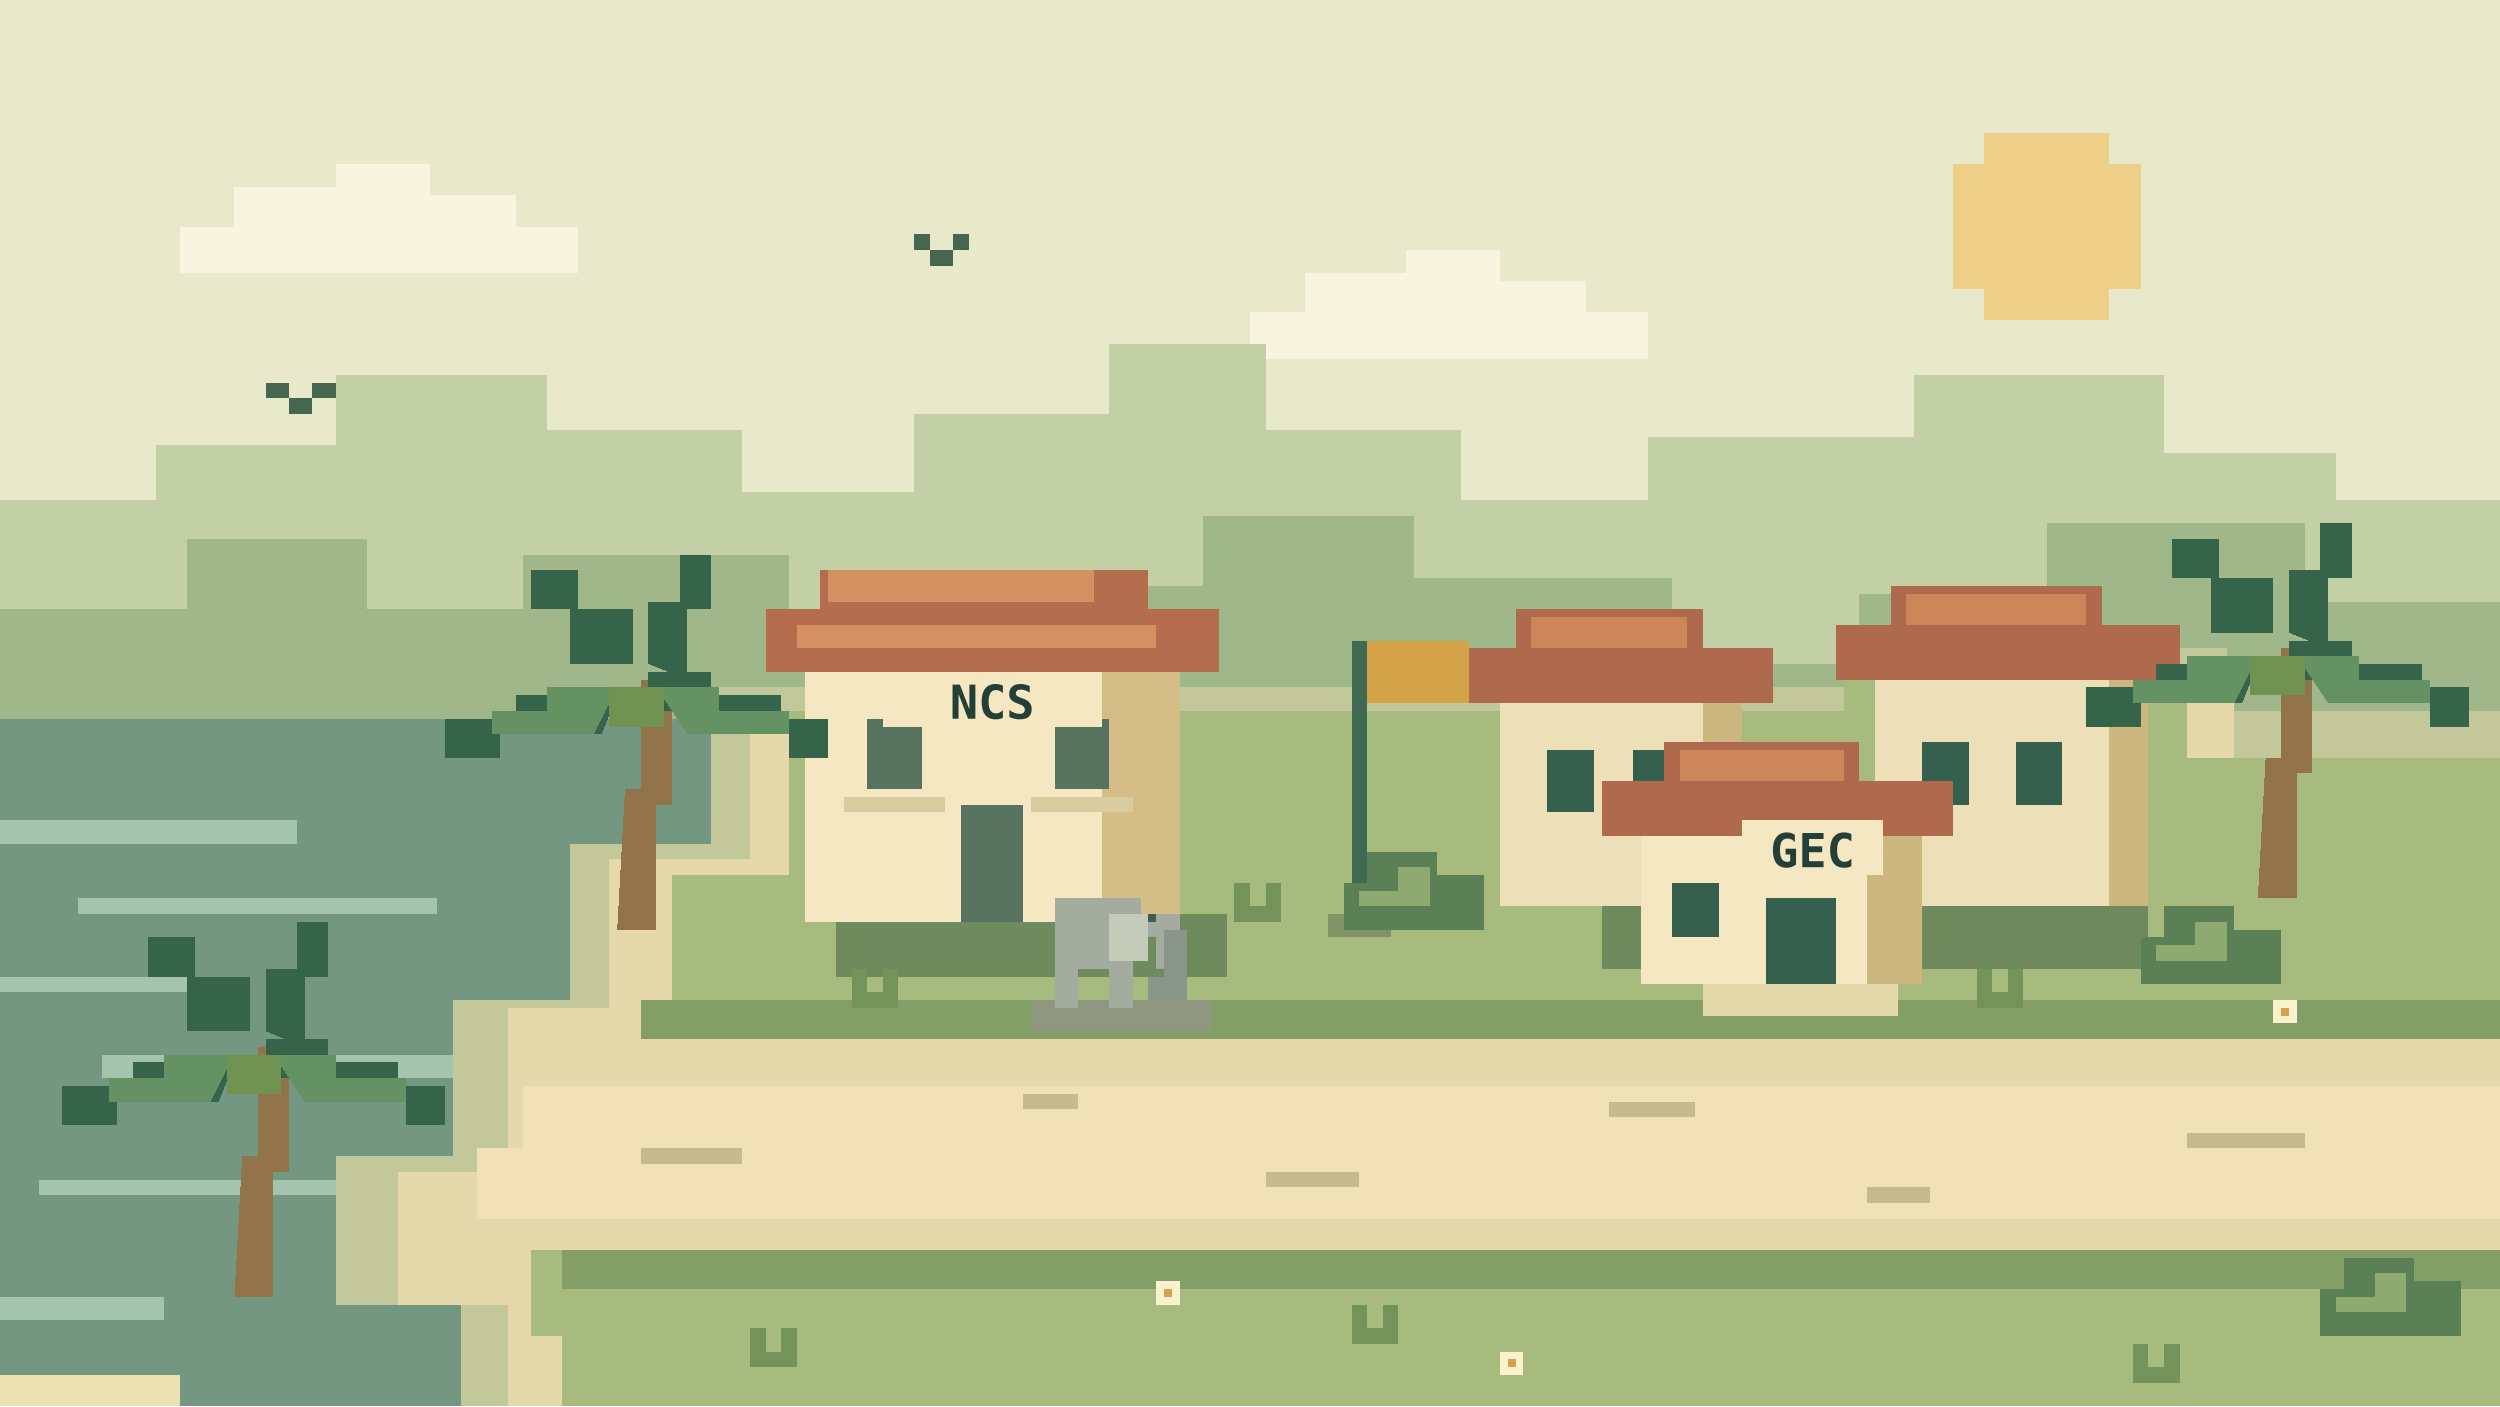
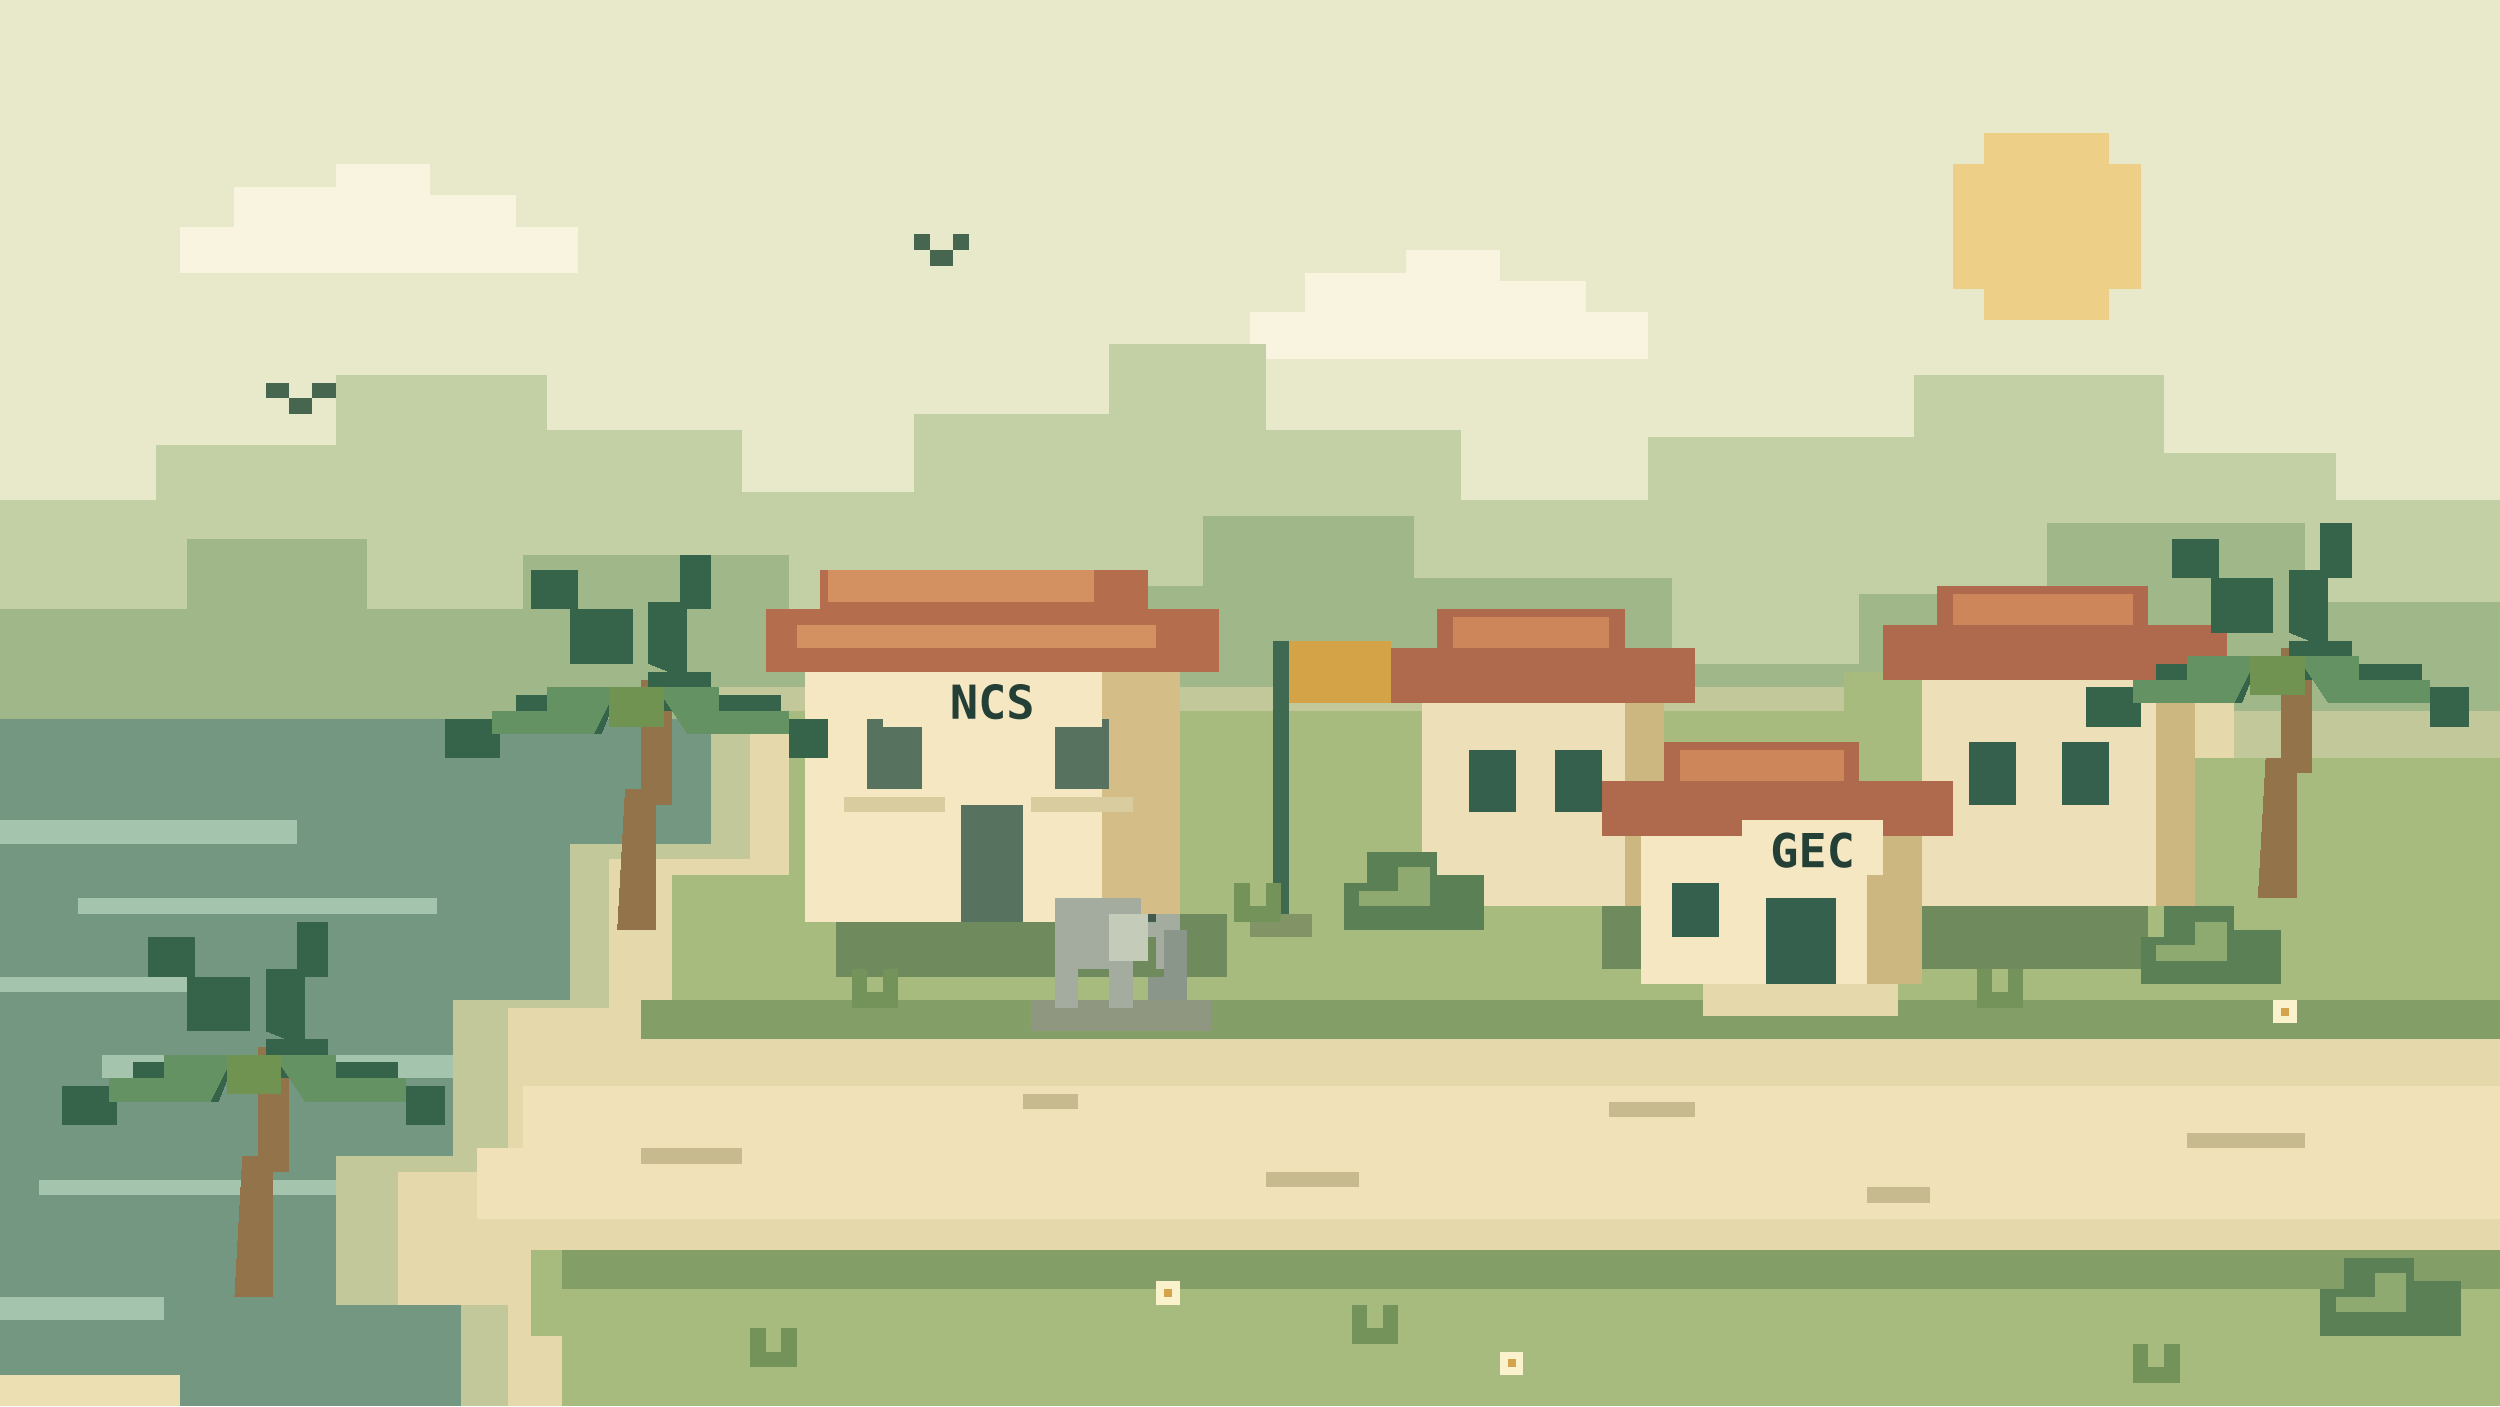
<svg xmlns="http://www.w3.org/2000/svg" width="320" height="180" viewBox="0 0 320 180" shape-rendering="crispEdges">
  <defs>
    <g id="palm">
      <path d="M-2 0h5v-16h2v-16h-4v14h-2z" fill="#92734a" />
      <path d="M-2-30h-13v3h-9v5h7v-3h13zm4-3h8v3h9v3h6v5h-5v-3h-11v-3H2zm0-1v-8h4v-6h4v7H7v9zm-2 0v-7h-7v-5h-6v5h5v7z" fill="#36644b" />
      <path d="M-2-31h-9v3h-7v3h13zm5 0h8v3h9v3H7z" fill="#659263" />
      <path d="M-3-31h7v5h-7z" fill="#719351" />
    </g>
    <g id="shrub">
      <path d="M-10 0v-6h3v-4h9v3h6v7z" fill="#5c8055" />
      <path d="M-8-5h5v-3h4v5h-9z" fill="#8eaa70" />
    </g>
    <g id="cloud" fill="#f8f4df">
      <path d="M0 8h7V3h13V0h12v4h11v4h8v6H0z" />
    </g>
    <g id="grass" fill="#73935a">
      <path d="M0 0h2v3h2V0h2v5H0z" />
    </g>
  </defs>
  <path fill="#e8e9cb" d="M0 0h320v180H0z" />
  <path fill="#edcf87" d="M254 17h16v4h4v16h-4v4h-16v-4h-4V21h4z" />
  <use href="#cloud" x="23" y="21" />
  <use href="#cloud" x="160" y="32" />
  <path fill="#c3d0a6" d="M0 64h20v-7h23v-9h27v7h25v8h22v-10h25v-9h20v11h25v9h24v-8h34v-8h32v10h22v6h21v41H0z" />
  <path fill="#a0b78a" d="M0 78h24v-9h23v9h20v-7h34v12h29v-8h24v-9h27v8h33v11h24v-9h24v-9h33v10h25v38H0z" />
  <path fill="#739780" d="M0 92h320v88H0z" />
  <path fill="#a4c4ae" d="M0 105h38v3H0zm10 10h46v2H10zm-10 10h27v2H0zm13 10h49v3H13zm-8 16h41v2H5zm-5 15h21v3H0z" />
  <path fill="#c2c899" d="M91 88h151v-5h43v8h35v89H59v-13H43v-19h15v-20h15v-20h18z" />
  <path fill="#e5d8aa" d="M96 93h144v-5h46v9h34v83H65v-13H51v-17h14v-21h13v-19h18z" />
  <path fill="#a7bb7f" d="M101 91h135v-5h44v11h40v33H86v-18h15zm-33 69h252v20H72v-9h-4z" />
  <path fill="#839f67" d="M86 128h234v5H82v-5zm-14 32h248v5H72z" />
  <path fill="#f0e1b9" d="M67 139h253v17H61v-9h6z" />
  <path fill="#c6ba8e" d="M82 147h13v2H82zm49-7h7v2h-7zm31 10h12v2h-12zm44-9h11v2h-11zm33 11h8v2h-8zm41-7h15v2h-15z" />
  <path fill="#6f8b5d" d="M107 117h50v8h-50zm98-2h70v9h-70z" />
  <path fill="#f4e7c2" d="M103 84h48v34h-48z" />
  <path fill="#d5bd88" d="M141 84h10v34h-10z" />
  <path fill="#b46e4e" d="M98 83v-5h7v-5h42v5h9v8h-58z" />
  <path fill="#d39162" d="M106 73h34v4h-34zm-4 7h46v3h-46z" />
  <path fill="#577360" d="M111 92h7v9h-7zm24 0h7v9h-7zm-12 11h8v15h-8z" />
  <path fill="#d9cc9f" d="M108 102h13v2h-13zm24 0h13v2h-13z" />
  <g id="gec-campus">
-     <g id="gec-west">
+     <g id="gec-west" transform="translate(-10 0)">
      <path fill="#ede0b9" d="M192 88h31v28h-31z" />
      <path fill="#cbb77f" d="M218 88h5v28h-5z" />
      <path fill="#af694c" d="M187 88v-5h7v-5h24v5h9v7h-40z" />
      <path fill="#cd8659" d="M196 79h20v4h-20z" />
      <path fill="#36604e" d="M198 96h6v8h-6zm11 0h6v8h-6z" />
    </g>
-     <g id="gec-east">
+     <g id="gec-east" transform="translate(6 0)">
      <path fill="#ede0b9" d="M240 85h35v31h-35z" />
      <path fill="#cbb77f" d="M270 85h5v31h-5z" />
      <path fill="#af694c" d="M235 85v-5h7v-5h27v5h10v7h-44z" />
      <path fill="#cd8659" d="M244 76h23v4h-23z" />
      <path fill="#36604e" d="M246 95h6v8h-6zm12 0h6v8h-6z" />
    </g>
    <g id="gec-courtyard">
      <path fill="#e5d8aa" d="M218 117h25v13h-25z" />
      <path fill="#f4e7c2" d="M210 105h36v21h-36z" />
      <path fill="#cbb77f" d="M239 105h7v21h-7z" />
      <path fill="#af694c" d="M205 105v-5h8v-5h25v5h12v7h-45z" />
      <path fill="#cd8659" d="M215 96h21v4h-21z" />
      <path fill="#36604e" d="M214 113h6v7h-6zm12 2h9v11h-9z" />
    </g>
  </g>
-   <path fill="#406951" d="M173 117h2V82h-2z" />
-   <path fill="#d4a347" d="M175 82h13v8h-13z" />
-   <path fill="#829365" d="M170 117h8v3h-8z" />
+   <path fill="#406951" d="M163 117h2V82h-2z" />
+   <path fill="#d4a347" d="M165 82h13v8h-13z" />
+   <path fill="#829365" d="M160 117h8v3h-8z" />
  <use href="#palm" x="81" y="119" />
  <use href="#palm" x="291" y="115" />
  <use href="#palm" x="32" y="166" />
  <use href="#shrub" x="182" y="119" />
  <use href="#shrub" x="284" y="126" />
  <use href="#shrub" x="307" y="171" />
  <use href="#grass" x="109" y="124" />
  <use href="#grass" x="158" y="113" />
  <use href="#grass" x="253" y="124" />
  <use href="#grass" x="96" y="170" />
  <use href="#grass" x="173" y="167" />
  <use href="#grass" x="273" y="172" />
  <path fill="#faf1cd" d="M148 164h3v3h-3zm44 9h3v3h-3zm99-45h3v3h-3z" />
  <path fill="#d5a34c" d="M149 165h1v1h-1zm44 9h1v1h-1zm99-45h1v1h-1z" />
  <path fill="#47664f" d="M34 49h3v2h3v-2h3v2h-3v2h-3v-2h-3zm83-19h2v2h3v-2h2v2h-2v2h-3v-2h-2z" />
  <path fill="#ece0b3" d="M0 176h23v4H0z" />
  <g id="ncs-elephant">
    <path fill="#8f9780" d="M132 128h23v4h-23z" />
    <path fill="#a4aca0" d="M135 115h11v2h5v7h-3v-4h-3v9h-3v-5h-4v5h-3z" />
    <path fill="#c5cbb9" d="M142 117h5v6h-5z" />
    <path fill="#8b968b" d="M149 119h3v9h-5v-3h2z" />
    <path fill="#435a4e" d="M147 117h1v1h-1z" />
  </g>
  <path fill="#f4e7c2" d="M113 86h28v7h-28zm110 19h18v7h-18z" />
  <g fill="#243f35" font-family="monospace" font-size="6" font-weight="bold" text-anchor="middle">
    <text x="127" y="92">NCS</text>
    <text x="232" y="111">GEC</text>
  </g>
</svg>
